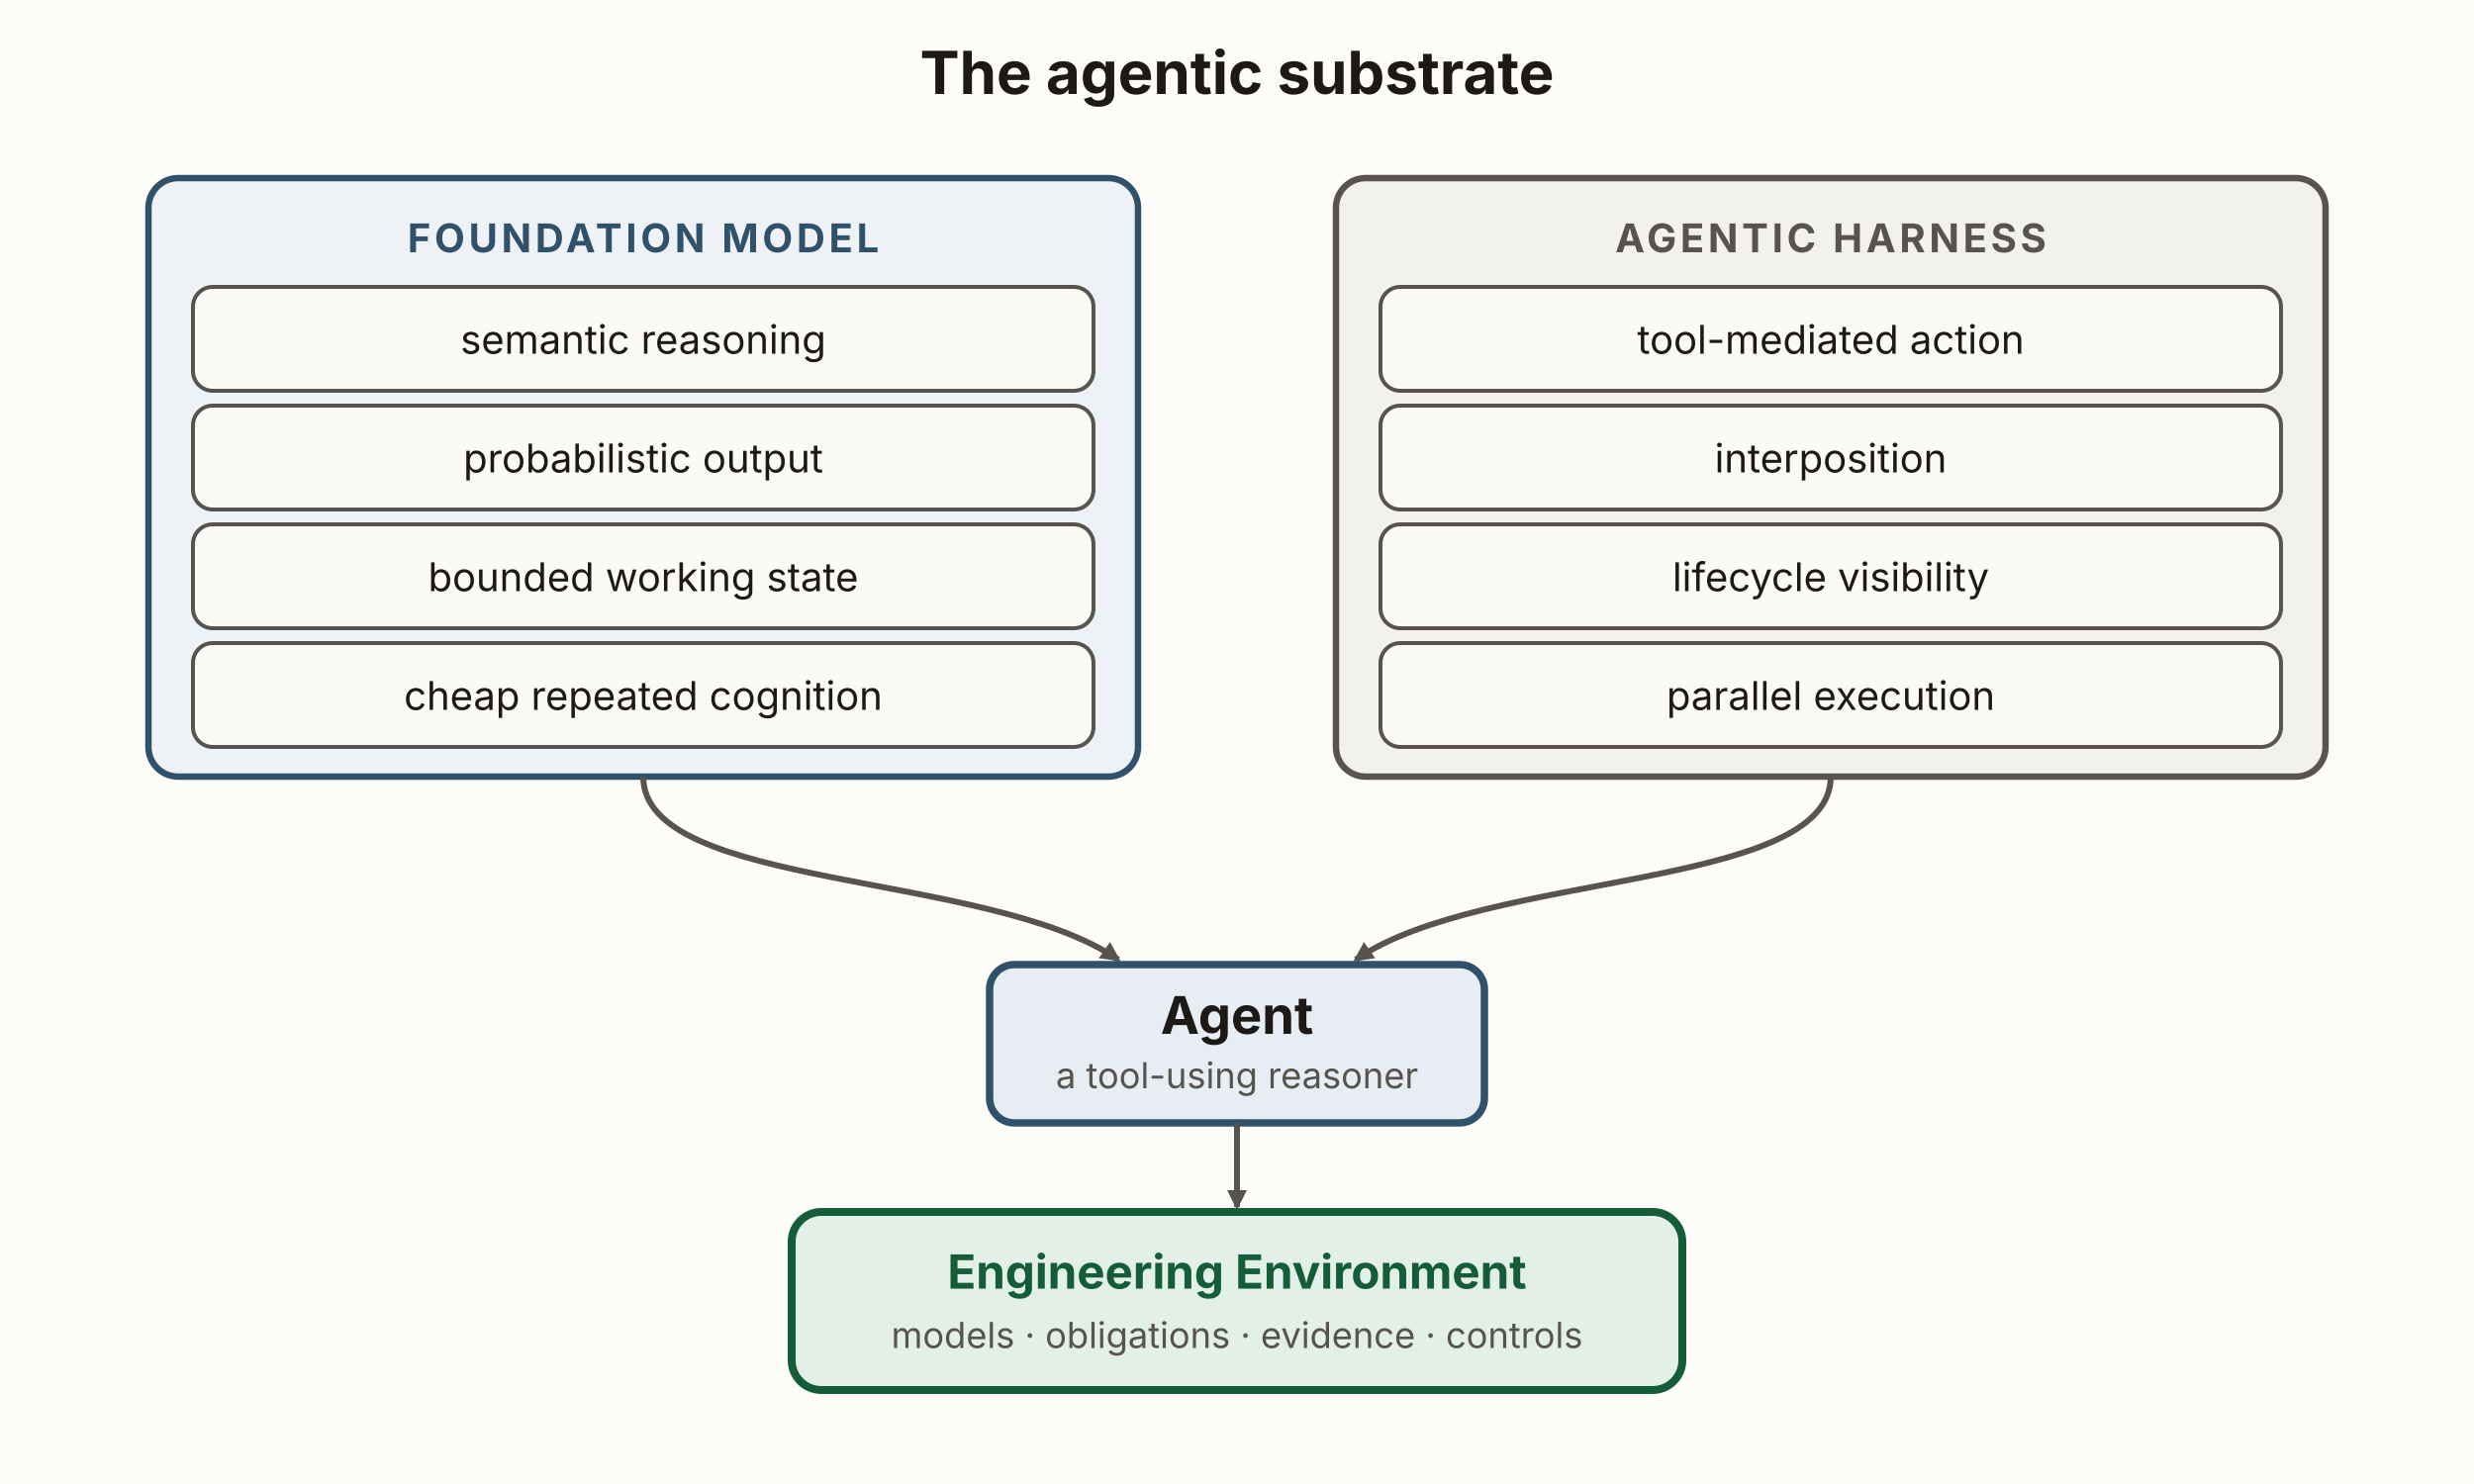
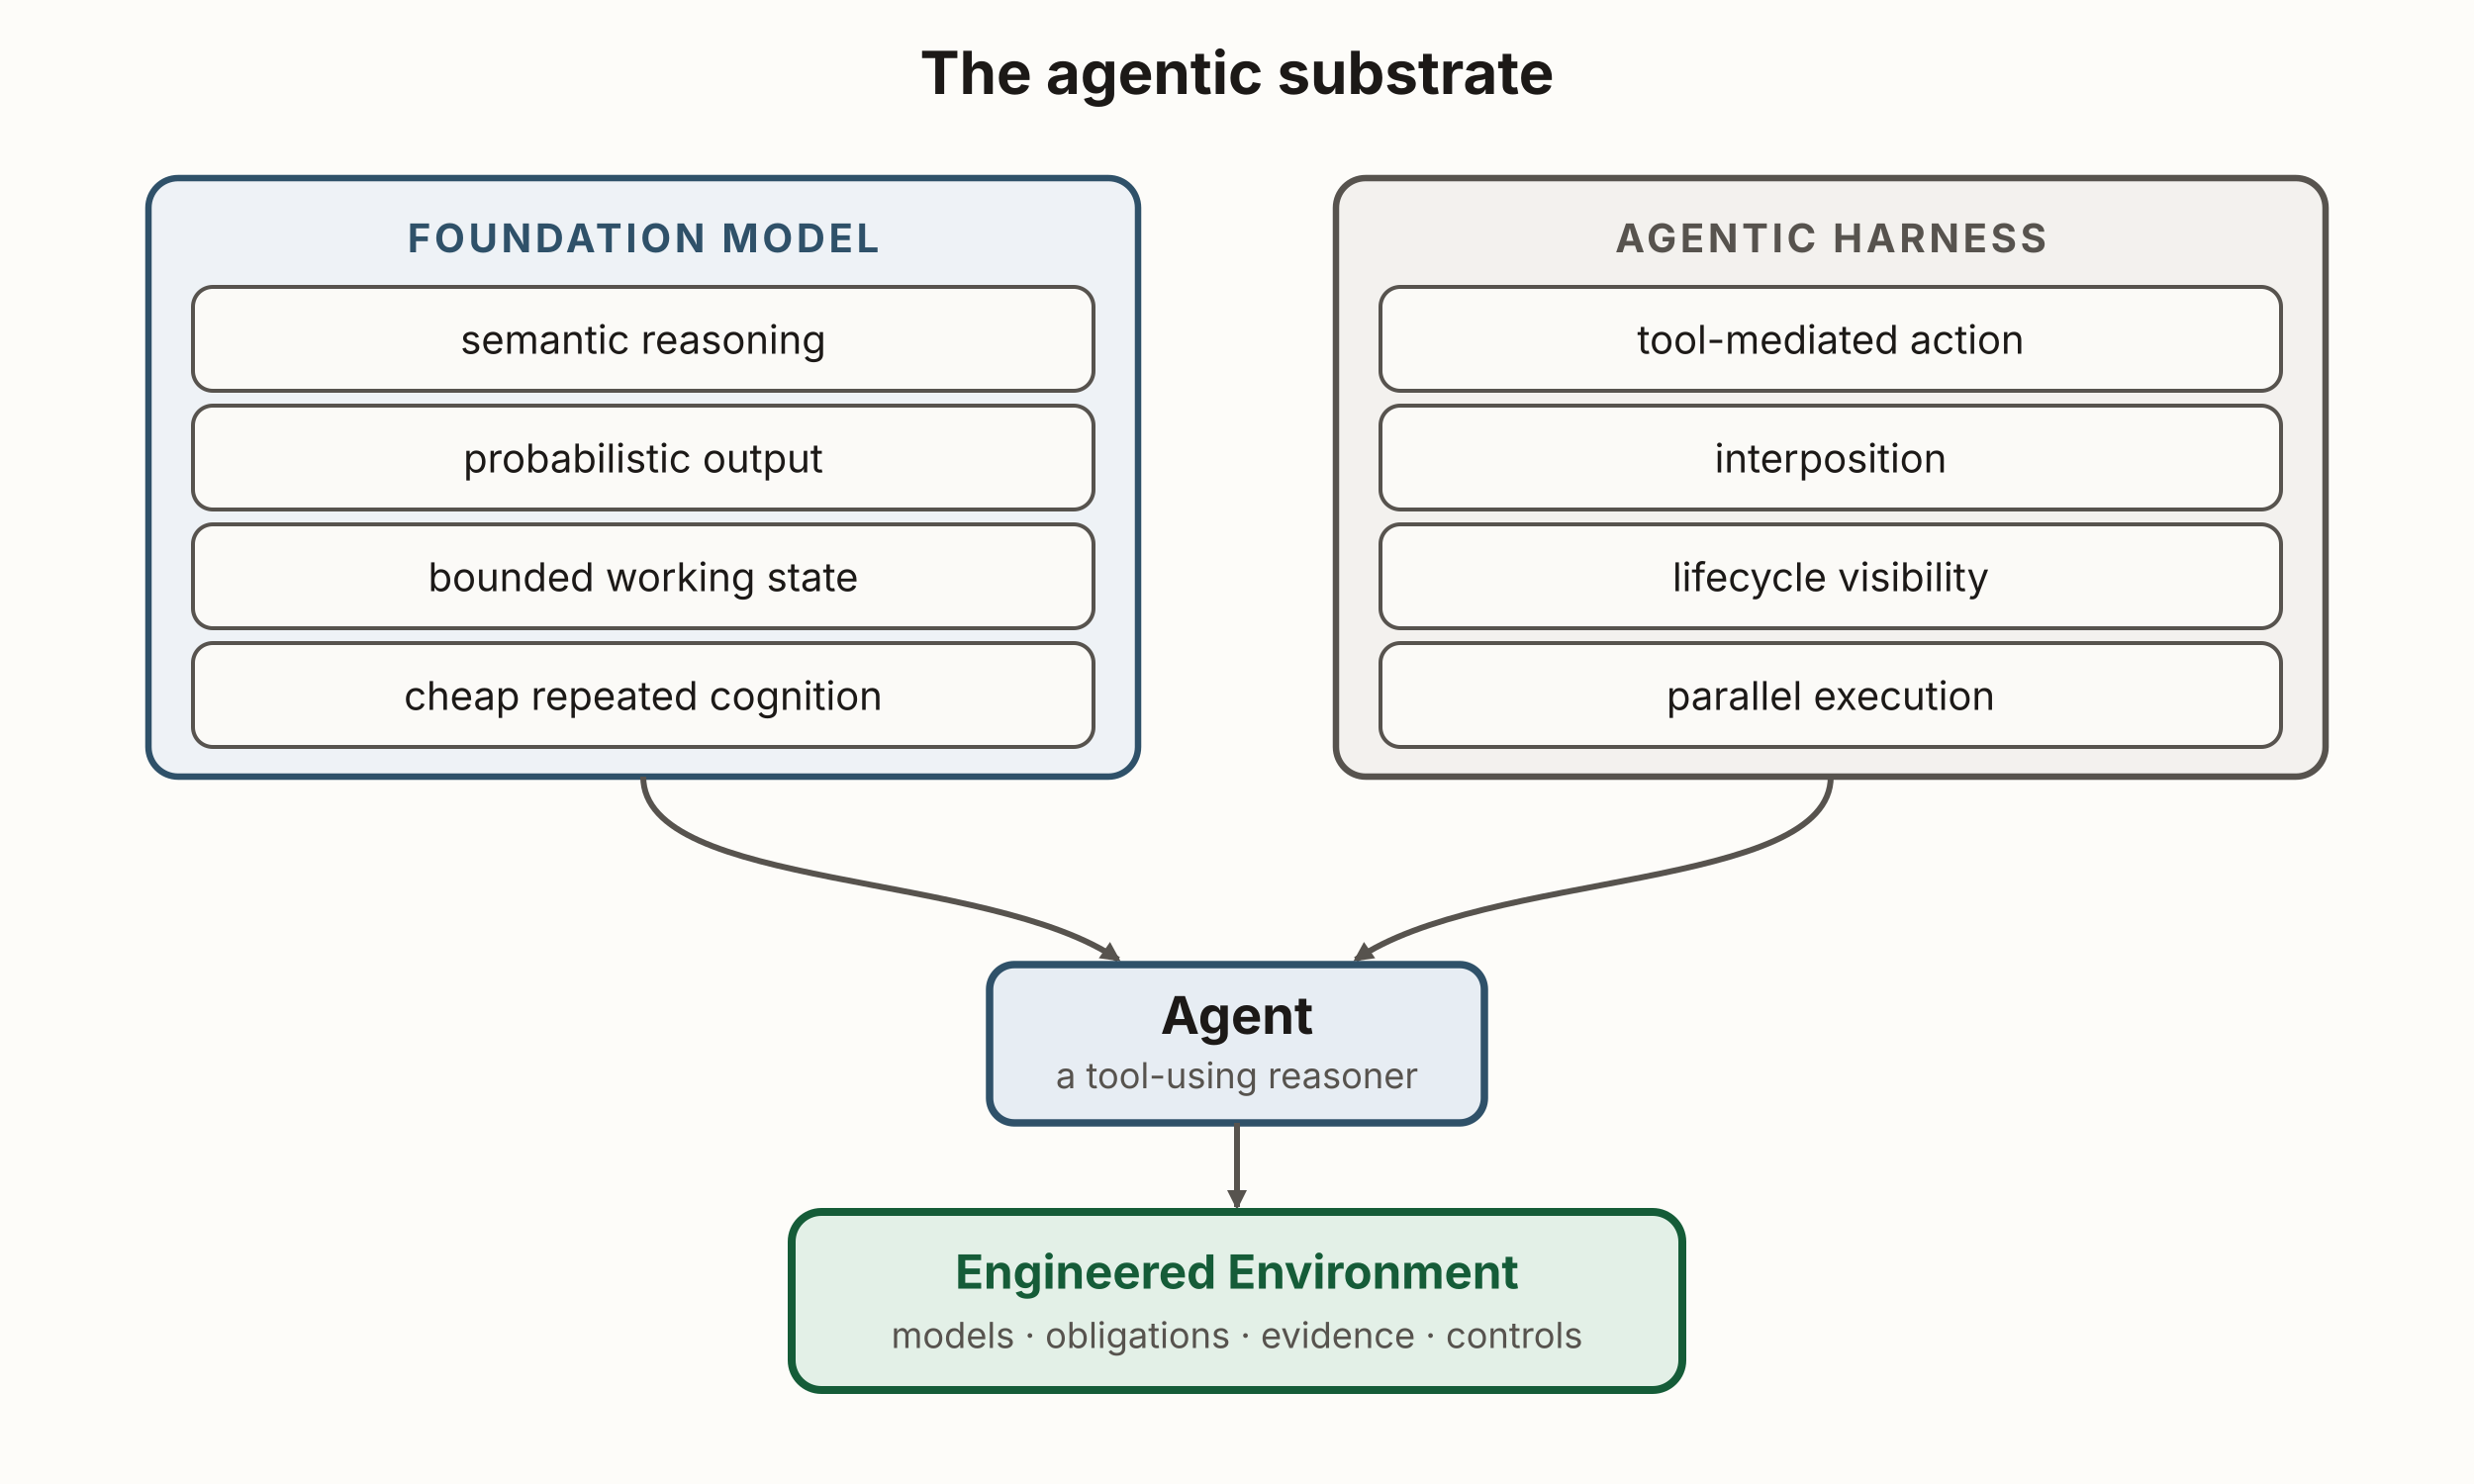
<svg xmlns="http://www.w3.org/2000/svg" viewBox="0 0 1000 600" width="1000" height="600" role="img" aria-labelledby="asTitle asDesc" font-family="'Source Sans 3', -apple-system, 'Segoe UI', sans-serif">
  <defs>
    <marker id="as-k" viewBox="0 0 10 10" refX="8.5" refY="5" markerWidth="8" markerHeight="8" orient="auto" markerUnits="userSpaceOnUse">
      <path d="M0,0 L10,5 L0,10 z" fill="#57534e" />
    </marker>
  </defs>
  <rect x="0" y="0" width="1000" height="600" fill="#fdfcf9" />
  <text x="500" y="38" text-anchor="middle" font-size="24" font-weight="700" fill="#1c1917">The agentic substrate</text>
  <rect x="60" y="72" width="400" height="242" rx="12" fill="#eef2f6" stroke="#2f5169" stroke-width="2.6" />
  <text x="260" y="102" text-anchor="middle" font-size="16" font-weight="700" letter-spacing="1.5" fill="#2f5169">FOUNDATION MODEL</text>
  <g fill="#fbfaf7" stroke="#57534e" stroke-width="1.6">
    <rect x="78" y="116" width="364" height="42" rx="8" />
    <rect x="78" y="164" width="364" height="42" rx="8" />
    <rect x="78" y="212" width="364" height="42" rx="8" />
    <rect x="78" y="260" width="364" height="42" rx="8" />
  </g>
  <text x="260" y="143" text-anchor="middle" font-size="16" fill="#1c1917">semantic reasoning</text>
  <text x="260" y="191" text-anchor="middle" font-size="16" fill="#1c1917">probabilistic output</text>
  <text x="260" y="239" text-anchor="middle" font-size="16" fill="#1c1917">bounded working state</text>
  <text x="260" y="287" text-anchor="middle" font-size="16" fill="#1c1917">cheap repeated cognition</text>
  <rect x="540" y="72" width="400" height="242" rx="12" fill="#f3f1ee" stroke="#57534e" stroke-width="2.6" />
  <text x="740" y="102" text-anchor="middle" font-size="16" font-weight="700" letter-spacing="1.5" fill="#57534e">AGENTIC HARNESS</text>
  <g fill="#fbfaf7" stroke="#57534e" stroke-width="1.6">
    <rect x="558" y="116" width="364" height="42" rx="8" />
    <rect x="558" y="164" width="364" height="42" rx="8" />
    <rect x="558" y="212" width="364" height="42" rx="8" />
    <rect x="558" y="260" width="364" height="42" rx="8" />
  </g>
  <text x="740" y="143" text-anchor="middle" font-size="16" fill="#1c1917">tool-mediated action</text>
  <text x="740" y="191" text-anchor="middle" font-size="16" fill="#1c1917">interposition</text>
  <text x="740" y="239" text-anchor="middle" font-size="16" fill="#1c1917">lifecycle visibility</text>
  <text x="740" y="287" text-anchor="middle" font-size="16" fill="#1c1917">parallel execution</text>
  <path d="M260,314 C260,360 400,352 452,388" fill="none" stroke="#57534e" stroke-width="2.4" marker-end="url(#as-k)" />
  <path d="M740,314 C740,360 600,352 548,388" fill="none" stroke="#57534e" stroke-width="2.4" marker-end="url(#as-k)" />
  <rect x="400" y="390" width="200" height="64" rx="10" fill="#e7edf3" stroke="#2f5169" stroke-width="3" />
  <text x="500" y="418" text-anchor="middle" font-size="21" font-weight="700" fill="#1c1917">Agent</text>
  <text x="500" y="440" text-anchor="middle" font-size="14.5" fill="#57534e">a tool-using reasoner</text>
  <line x1="500" y1="454" x2="500" y2="488" stroke="#57534e" stroke-width="2.4" marker-end="url(#as-k)" />
  <rect x="320" y="490" width="360" height="72" rx="12" fill="#e3f0e7" stroke="#155c38" stroke-width="3.2" />
-   <text x="500" y="521" text-anchor="middle" font-size="19" font-weight="700" fill="#155c38">Engineering Environment</text>
+   <text x="500" y="521" text-anchor="middle" font-size="19" font-weight="700" fill="#155c38">Engineered Environment</text>
  <text x="500" y="545" text-anchor="middle" font-size="14.5" fill="#57534e">models · obligations · evidence · controls</text>
</svg>
